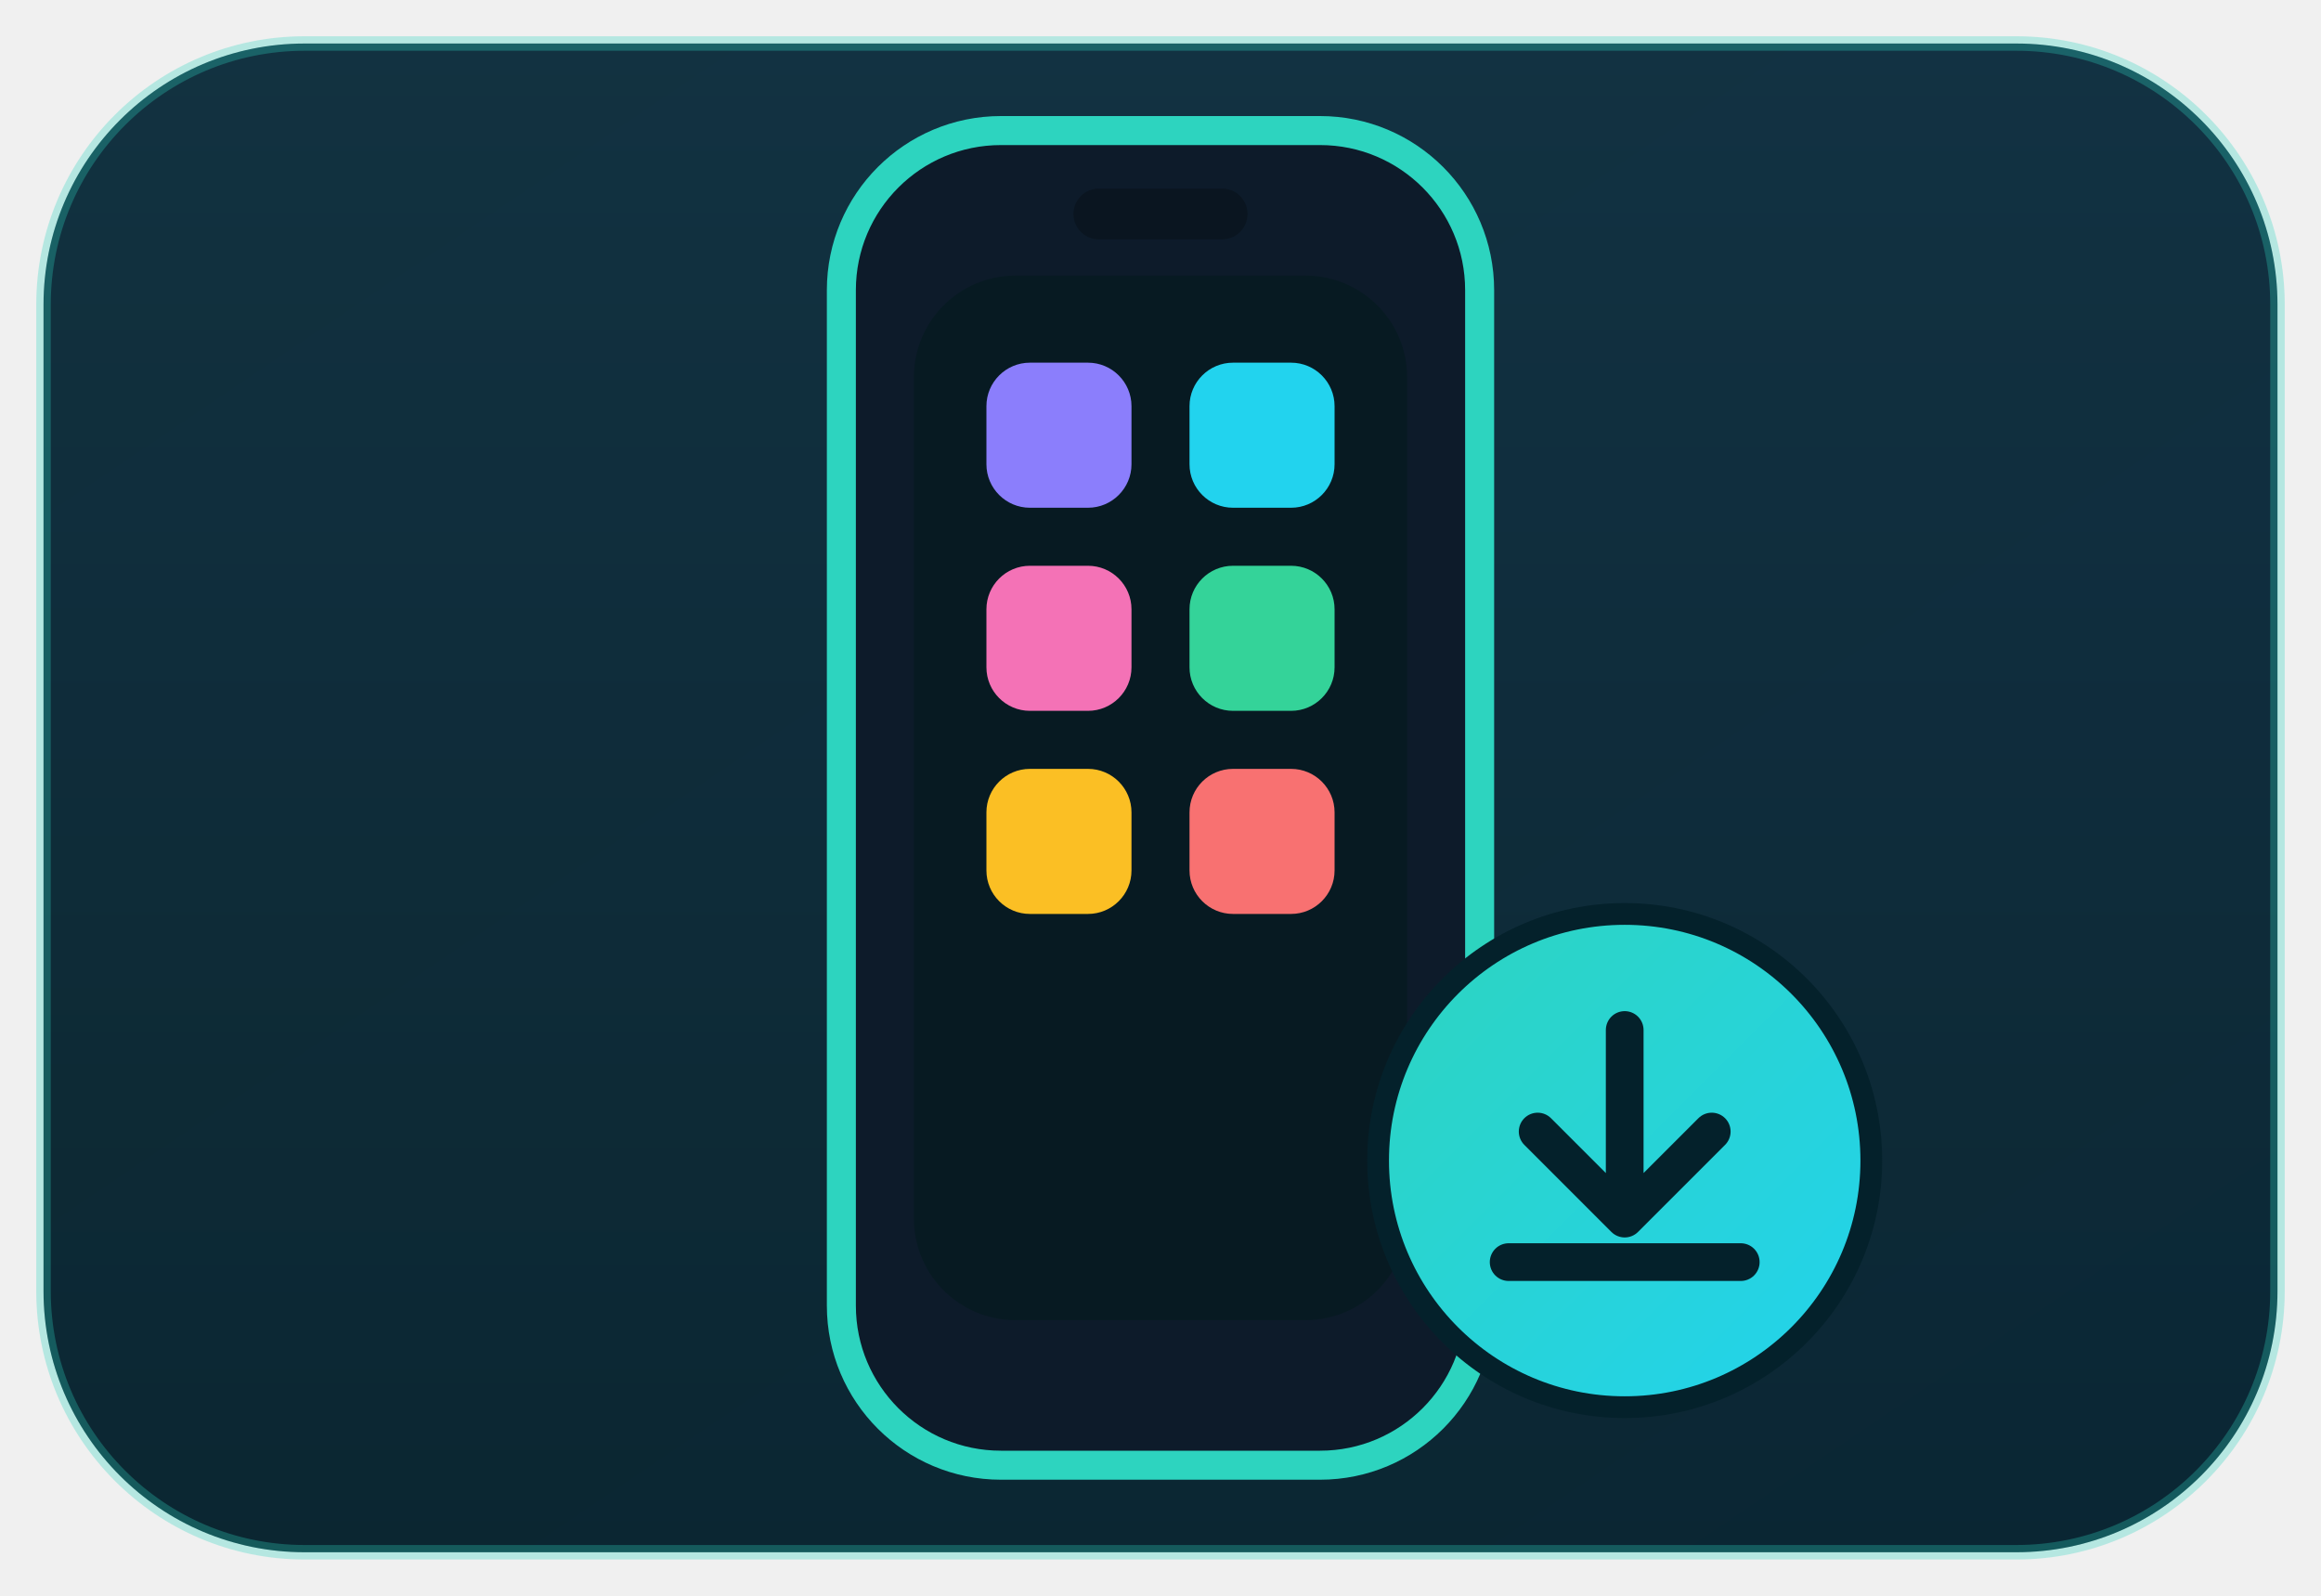
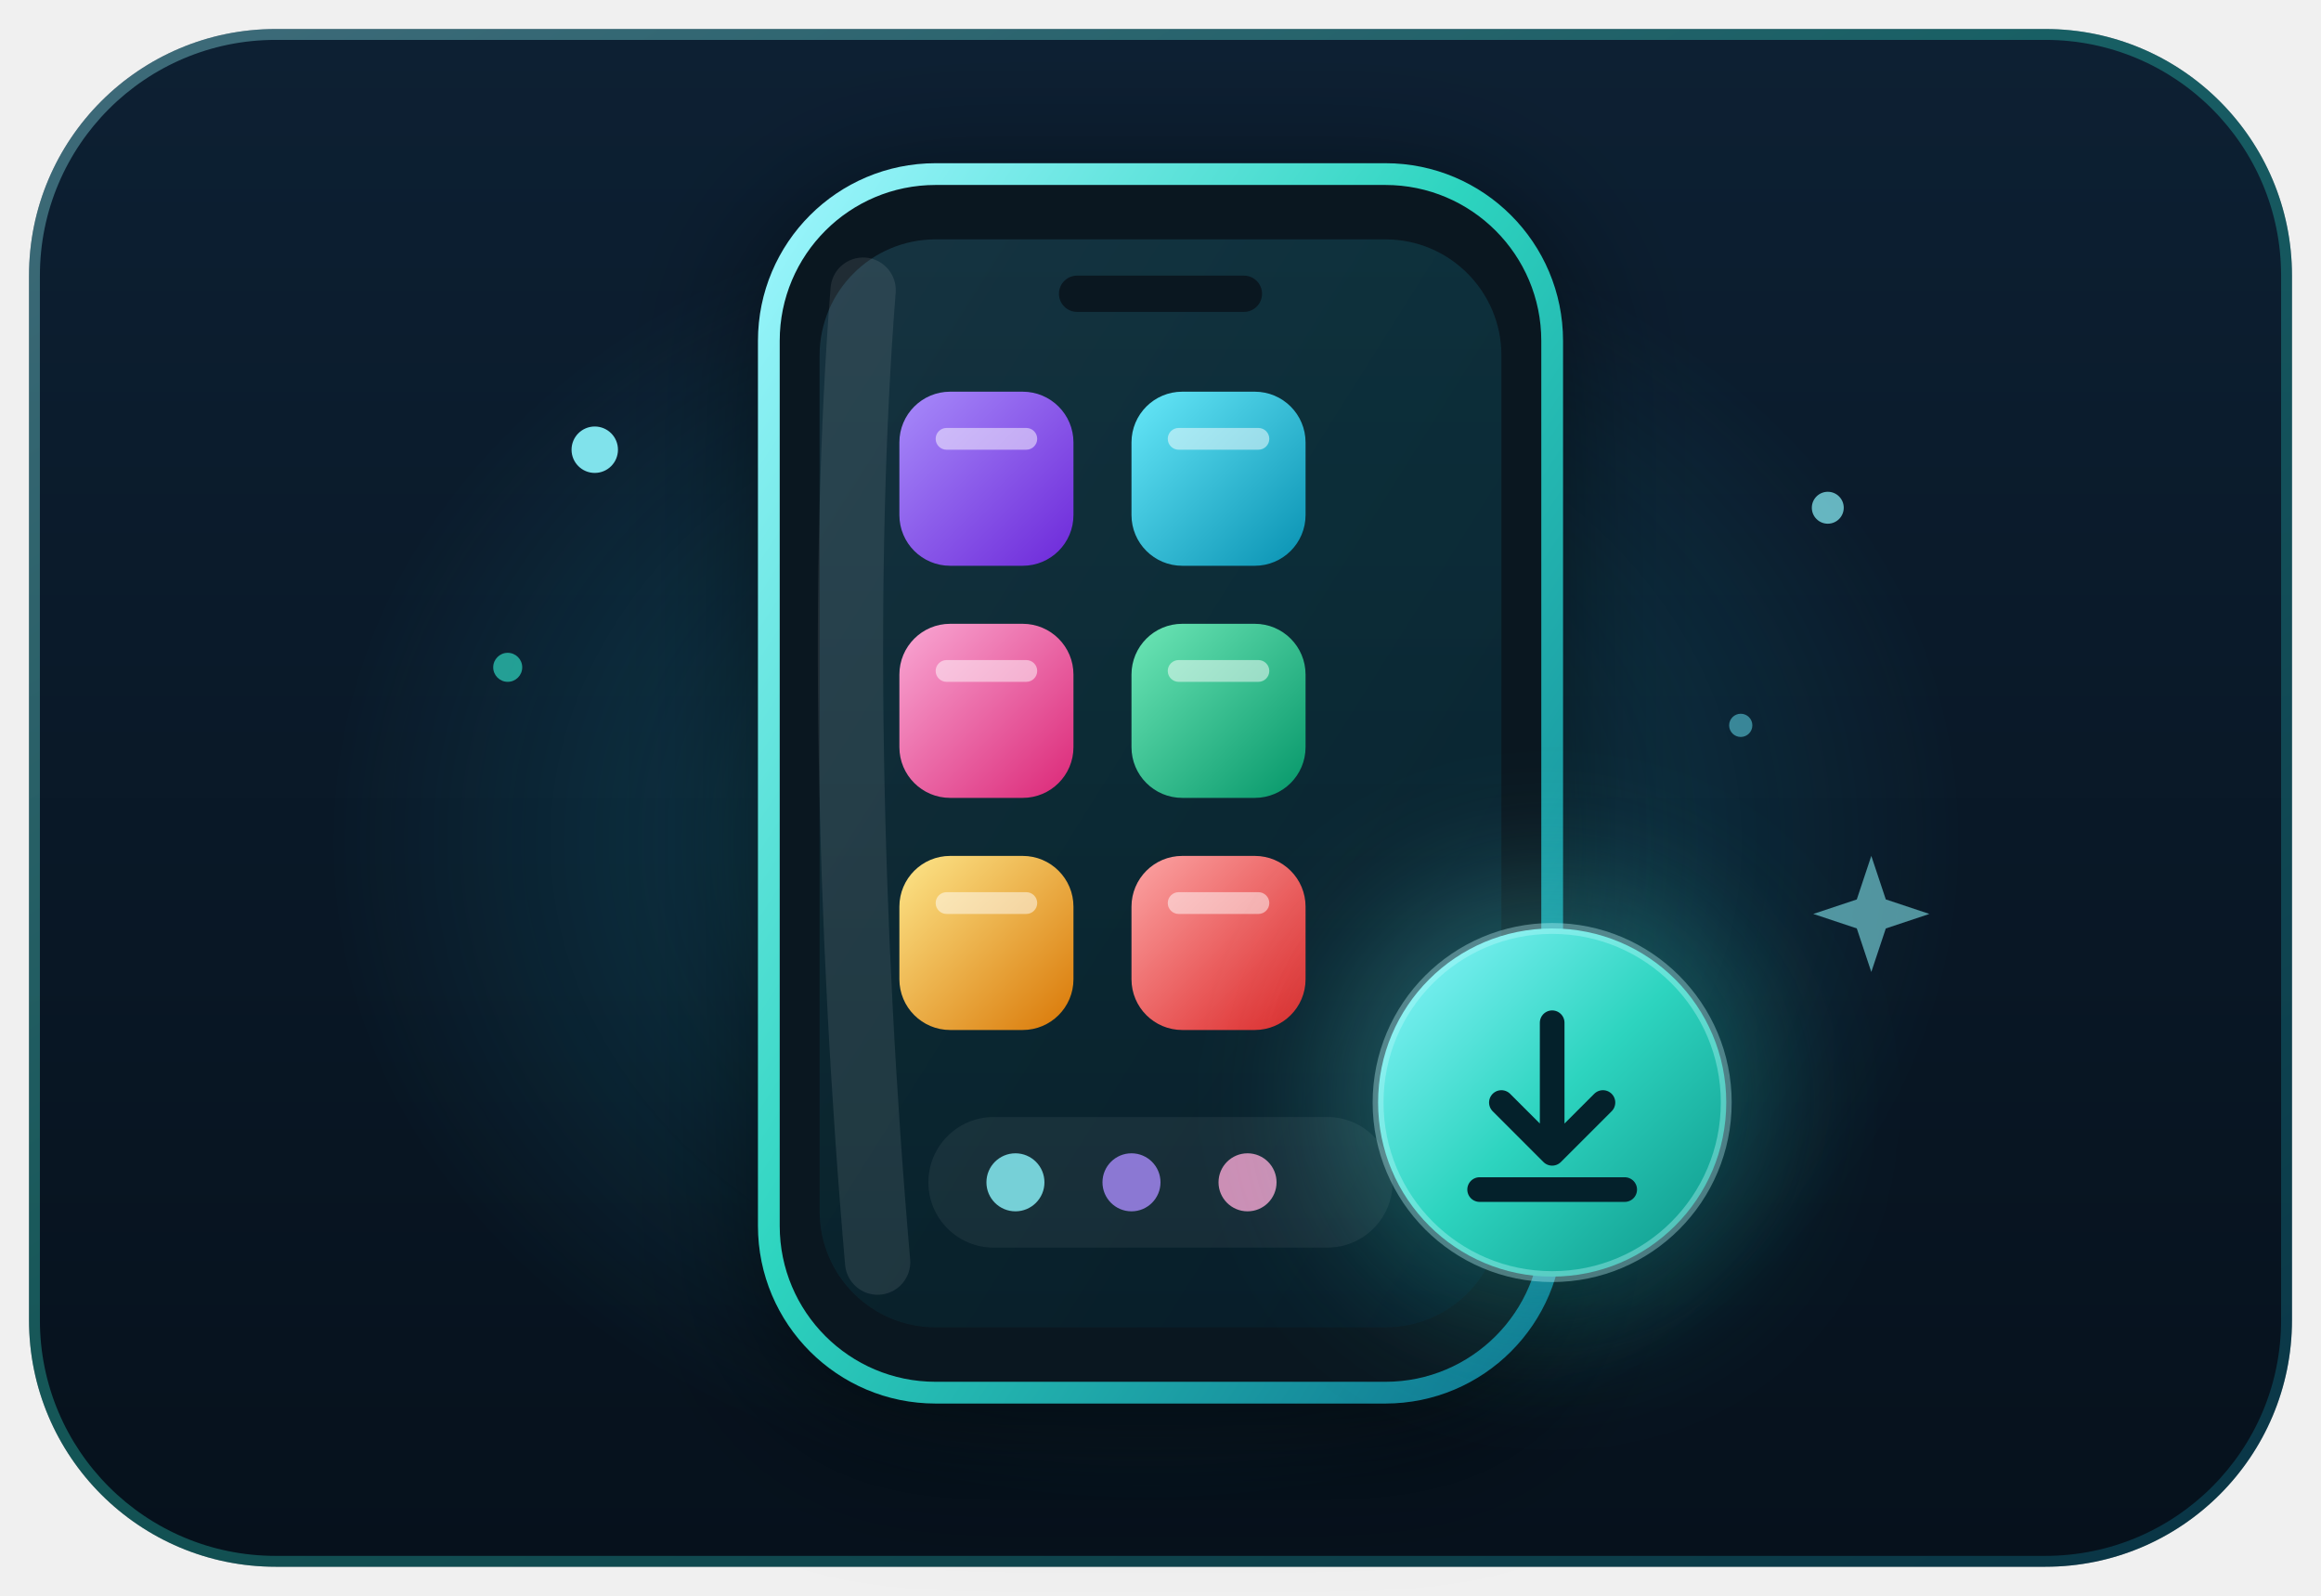
- <svg xmlns="http://www.w3.org/2000/svg" viewBox="0 0 160 110" width="160" height="110" role="img" aria-label="Apps">
+ <svg xmlns="http://www.w3.org/2000/svg" viewBox="0 0 320 220" width="160" height="110" role="img" aria-label="Apps">
  <defs>
-     <linearGradient id="aPanel" x1="0" y1="0" x2="0" y2="1">
-       <stop offset="0" stop-color="#0f2033" />
-       <stop offset="1" stop-color="#08131f" />
+     <linearGradient id="aCard" x1="0" y1="0" x2="0" y2="1">
+       <stop offset="0" stop-color="#0d2033" />
+       <stop offset="1" stop-color="#06111c" />
    </linearGradient>
-     <linearGradient id="aScreen" x1="0" y1="0" x2="1" y2="1">
-       <stop offset="0" stop-color="#2dd4bf" />
-       <stop offset="1" stop-color="#22d3ee" />
+     <linearGradient id="aFrame" x1="0" y1="0" x2="1" y2="1">
+       <stop offset="0" stop-color="#9ff6ff" />
+       <stop offset="0.45" stop-color="#2dd4bf" />
+       <stop offset="1" stop-color="#0e7490" />
    </linearGradient>
+     <linearGradient id="aScreen" x1="0" y1="0" x2="0" y2="1">
+       <stop offset="0" stop-color="#0b2331" />
+       <stop offset="1" stop-color="#071420" />
+     </linearGradient>
+     <linearGradient id="aT1" x1="0" y1="0" x2="1" y2="1">
+       <stop offset="0" stop-color="#a78bfa" />
+       <stop offset="1" stop-color="#6d28d9" />
+     </linearGradient>
+     <linearGradient id="aT2" x1="0" y1="0" x2="1" y2="1">
+       <stop offset="0" stop-color="#67e8f9" />
+       <stop offset="1" stop-color="#0891b2" />
+     </linearGradient>
+     <linearGradient id="aT3" x1="0" y1="0" x2="1" y2="1">
+       <stop offset="0" stop-color="#f9a8d4" />
+       <stop offset="1" stop-color="#db2777" />
+     </linearGradient>
+     <linearGradient id="aT4" x1="0" y1="0" x2="1" y2="1">
+       <stop offset="0" stop-color="#6ee7b7" />
+       <stop offset="1" stop-color="#059669" />
+     </linearGradient>
+     <linearGradient id="aT5" x1="0" y1="0" x2="1" y2="1">
+       <stop offset="0" stop-color="#fde68a" />
+       <stop offset="1" stop-color="#d97706" />
+     </linearGradient>
+     <linearGradient id="aT6" x1="0" y1="0" x2="1" y2="1">
+       <stop offset="0" stop-color="#fca5a5" />
+       <stop offset="1" stop-color="#dc2626" />
+     </linearGradient>
+     <linearGradient id="aBadge" x1="0" y1="0" x2="1" y2="1">
+       <stop offset="0" stop-color="#8df7ff" />
+       <stop offset="0.5" stop-color="#2dd4bf" />
+       <stop offset="1" stop-color="#0d9488" />
+     </linearGradient>
+     <radialGradient id="aGlow" cx="0.5" cy="0.5" r="0.5">
+       <stop offset="0" stop-color="#2dd4bf" stop-opacity="0.42" />
+       <stop offset="0.55" stop-color="#22d3ee" stop-opacity="0.12" />
+       <stop offset="1" stop-color="#22d3ee" stop-opacity="0" />
+     </radialGradient>
+     <filter id="aBlur" x="-40%" y="-40%" width="180%" height="180%">
+       <feGaussianBlur stdDeviation="9" />
+     </filter>
+     <filter id="aSoft" x="-30%" y="-30%" width="160%" height="160%">
+       <feGaussianBlur stdDeviation="2.2" />
+     </filter>
  </defs>
-   <rect x="3" y="3" width="154" height="104" rx="18" fill="url(#aPanel)" />
-   <rect x="3" y="3" width="154" height="104" rx="18" fill="url(#aScreen)" opacity="0.10" />
-   <rect x="3" y="3" width="154" height="104" rx="18" fill="none" stroke="#2dd4bf" stroke-opacity="0.30" />
-   <rect x="58" y="9" width="44" height="92" rx="11" fill="#0d1b2a" stroke="#2dd4bf" stroke-width="2" />
-   <rect x="63" y="19" width="34" height="72" rx="7" fill="#071a22" />
-   <rect x="74" y="13" width="12" height="3.5" rx="1.75" fill="#0a1520" />
+   <rect x="4" y="4" width="312" height="212" rx="34" fill="url(#aCard)" />
+   <rect x="4.75" y="4.75" width="310.5" height="210.5" rx="33.25" fill="none" stroke="url(#aFrame)" stroke-opacity="0.35" stroke-width="1.5" />
+   <ellipse cx="158" cy="116" rx="112" ry="92" fill="url(#aGlow)" />
  <g>
-     <rect x="68" y="25" width="10" height="10" rx="3" fill="#8b7efc" />
-     <rect x="82" y="25" width="10" height="10" rx="3" fill="#22d3ee" />
-     <rect x="68" y="39" width="10" height="10" rx="3" fill="#f472b6" />
-     <rect x="82" y="39" width="10" height="10" rx="3" fill="#34d399" />
-     <rect x="68" y="53" width="10" height="10" rx="3" fill="#fbbf24" />
-     <rect x="82" y="53" width="10" height="10" rx="3" fill="#f87171" />
+     <rect x="104" y="26" width="112" height="172" rx="24" fill="#000000" opacity="0.55" filter="url(#aBlur)" />
+     <rect x="106" y="24" width="108" height="168" rx="23" fill="#0a1720" stroke="url(#aFrame)" stroke-width="3" />
+     <rect x="113" y="33" width="94" height="150" rx="16" fill="url(#aScreen)" />
+     <rect x="113" y="33" width="94" height="150" rx="16" fill="url(#aFrame)" opacity="0.08" />
+     <rect x="146" y="38" width="28" height="5" rx="2.5" fill="#0a1720" />
+     <path d="M119 40 C116 78 117 128 121 174" fill="none" stroke="#ffffff" stroke-opacity="0.09" stroke-width="9" stroke-linecap="round" />
+     <g>
+       <rect x="124" y="54" width="24" height="24" rx="7" fill="url(#aT1)" />
+       <rect x="156" y="54" width="24" height="24" rx="7" fill="url(#aT2)" />
+       <rect x="124" y="86" width="24" height="24" rx="7" fill="url(#aT3)" />
+       <rect x="156" y="86" width="24" height="24" rx="7" fill="url(#aT4)" />
+       <rect x="124" y="118" width="24" height="24" rx="7" fill="url(#aT5)" />
+       <rect x="156" y="118" width="24" height="24" rx="7" fill="url(#aT6)" />
+       <g fill="#ffffff" opacity="0.5">
+         <rect x="129" y="59" width="14" height="3" rx="1.5" />
+         <rect x="161" y="59" width="14" height="3" rx="1.5" />
+         <rect x="129" y="91" width="14" height="3" rx="1.5" />
+         <rect x="161" y="91" width="14" height="3" rx="1.5" />
+         <rect x="129" y="123" width="14" height="3" rx="1.5" />
+         <rect x="161" y="123" width="14" height="3" rx="1.5" />
+       </g>
+       <rect x="128" y="154" width="64" height="18" rx="9" fill="#ffffff" opacity="0.06" />
+       <circle cx="140" cy="163" r="4" fill="#8df7ff" opacity="0.8" />
+       <circle cx="156" cy="163" r="4" fill="#a78bfa" opacity="0.8" />
+       <circle cx="172" cy="163" r="4" fill="#f9a8d4" opacity="0.8" />
+     </g>
  </g>
-   <g transform="translate(112,80)">
-     <circle r="17" fill="url(#aScreen)" stroke="#04212b" stroke-width="1.5" />
-     <path d="M0 -9 V3 M-6 -2 L0 4 L6 -2 M-8 7 H8" fill="none" stroke="#04212b" stroke-width="2.6" stroke-linecap="round" stroke-linejoin="round" />
+   <g transform="translate(214 152)">
+     <circle r="30" fill="url(#aBadge)" opacity="0.28" filter="url(#aBlur)" />
+     <circle r="24" fill="url(#aBadge)" />
+     <circle r="24" fill="none" stroke="#c7fbff" stroke-opacity="0.35" stroke-width="1.5" />
+     <path d="M0 -11 V6 M-7 0 L0 7 L7 0" fill="none" stroke="#04212b" stroke-width="3.4" stroke-linecap="round" stroke-linejoin="round" />
+     <path d="M-10 12 H10" stroke="#04212b" stroke-width="3.4" stroke-linecap="round" />
  </g>
+   <circle cx="82" cy="62" r="3.2" fill="#8df7ff" opacity="0.9" />
+   <circle cx="70" cy="92" r="2" fill="#2dd4bf" opacity="0.7" />
+   <circle cx="252" cy="70" r="2.2" fill="#8df7ff" opacity="0.7" />
+   <circle cx="240" cy="100" r="1.6" fill="#67e8f9" opacity="0.5" />
+   <path d="M258 118 l2 6 6 2 -6 2 -2 6 -2 -6 -6 -2 6 -2 Z" fill="#8df7ff" opacity="0.55" />
</svg>
